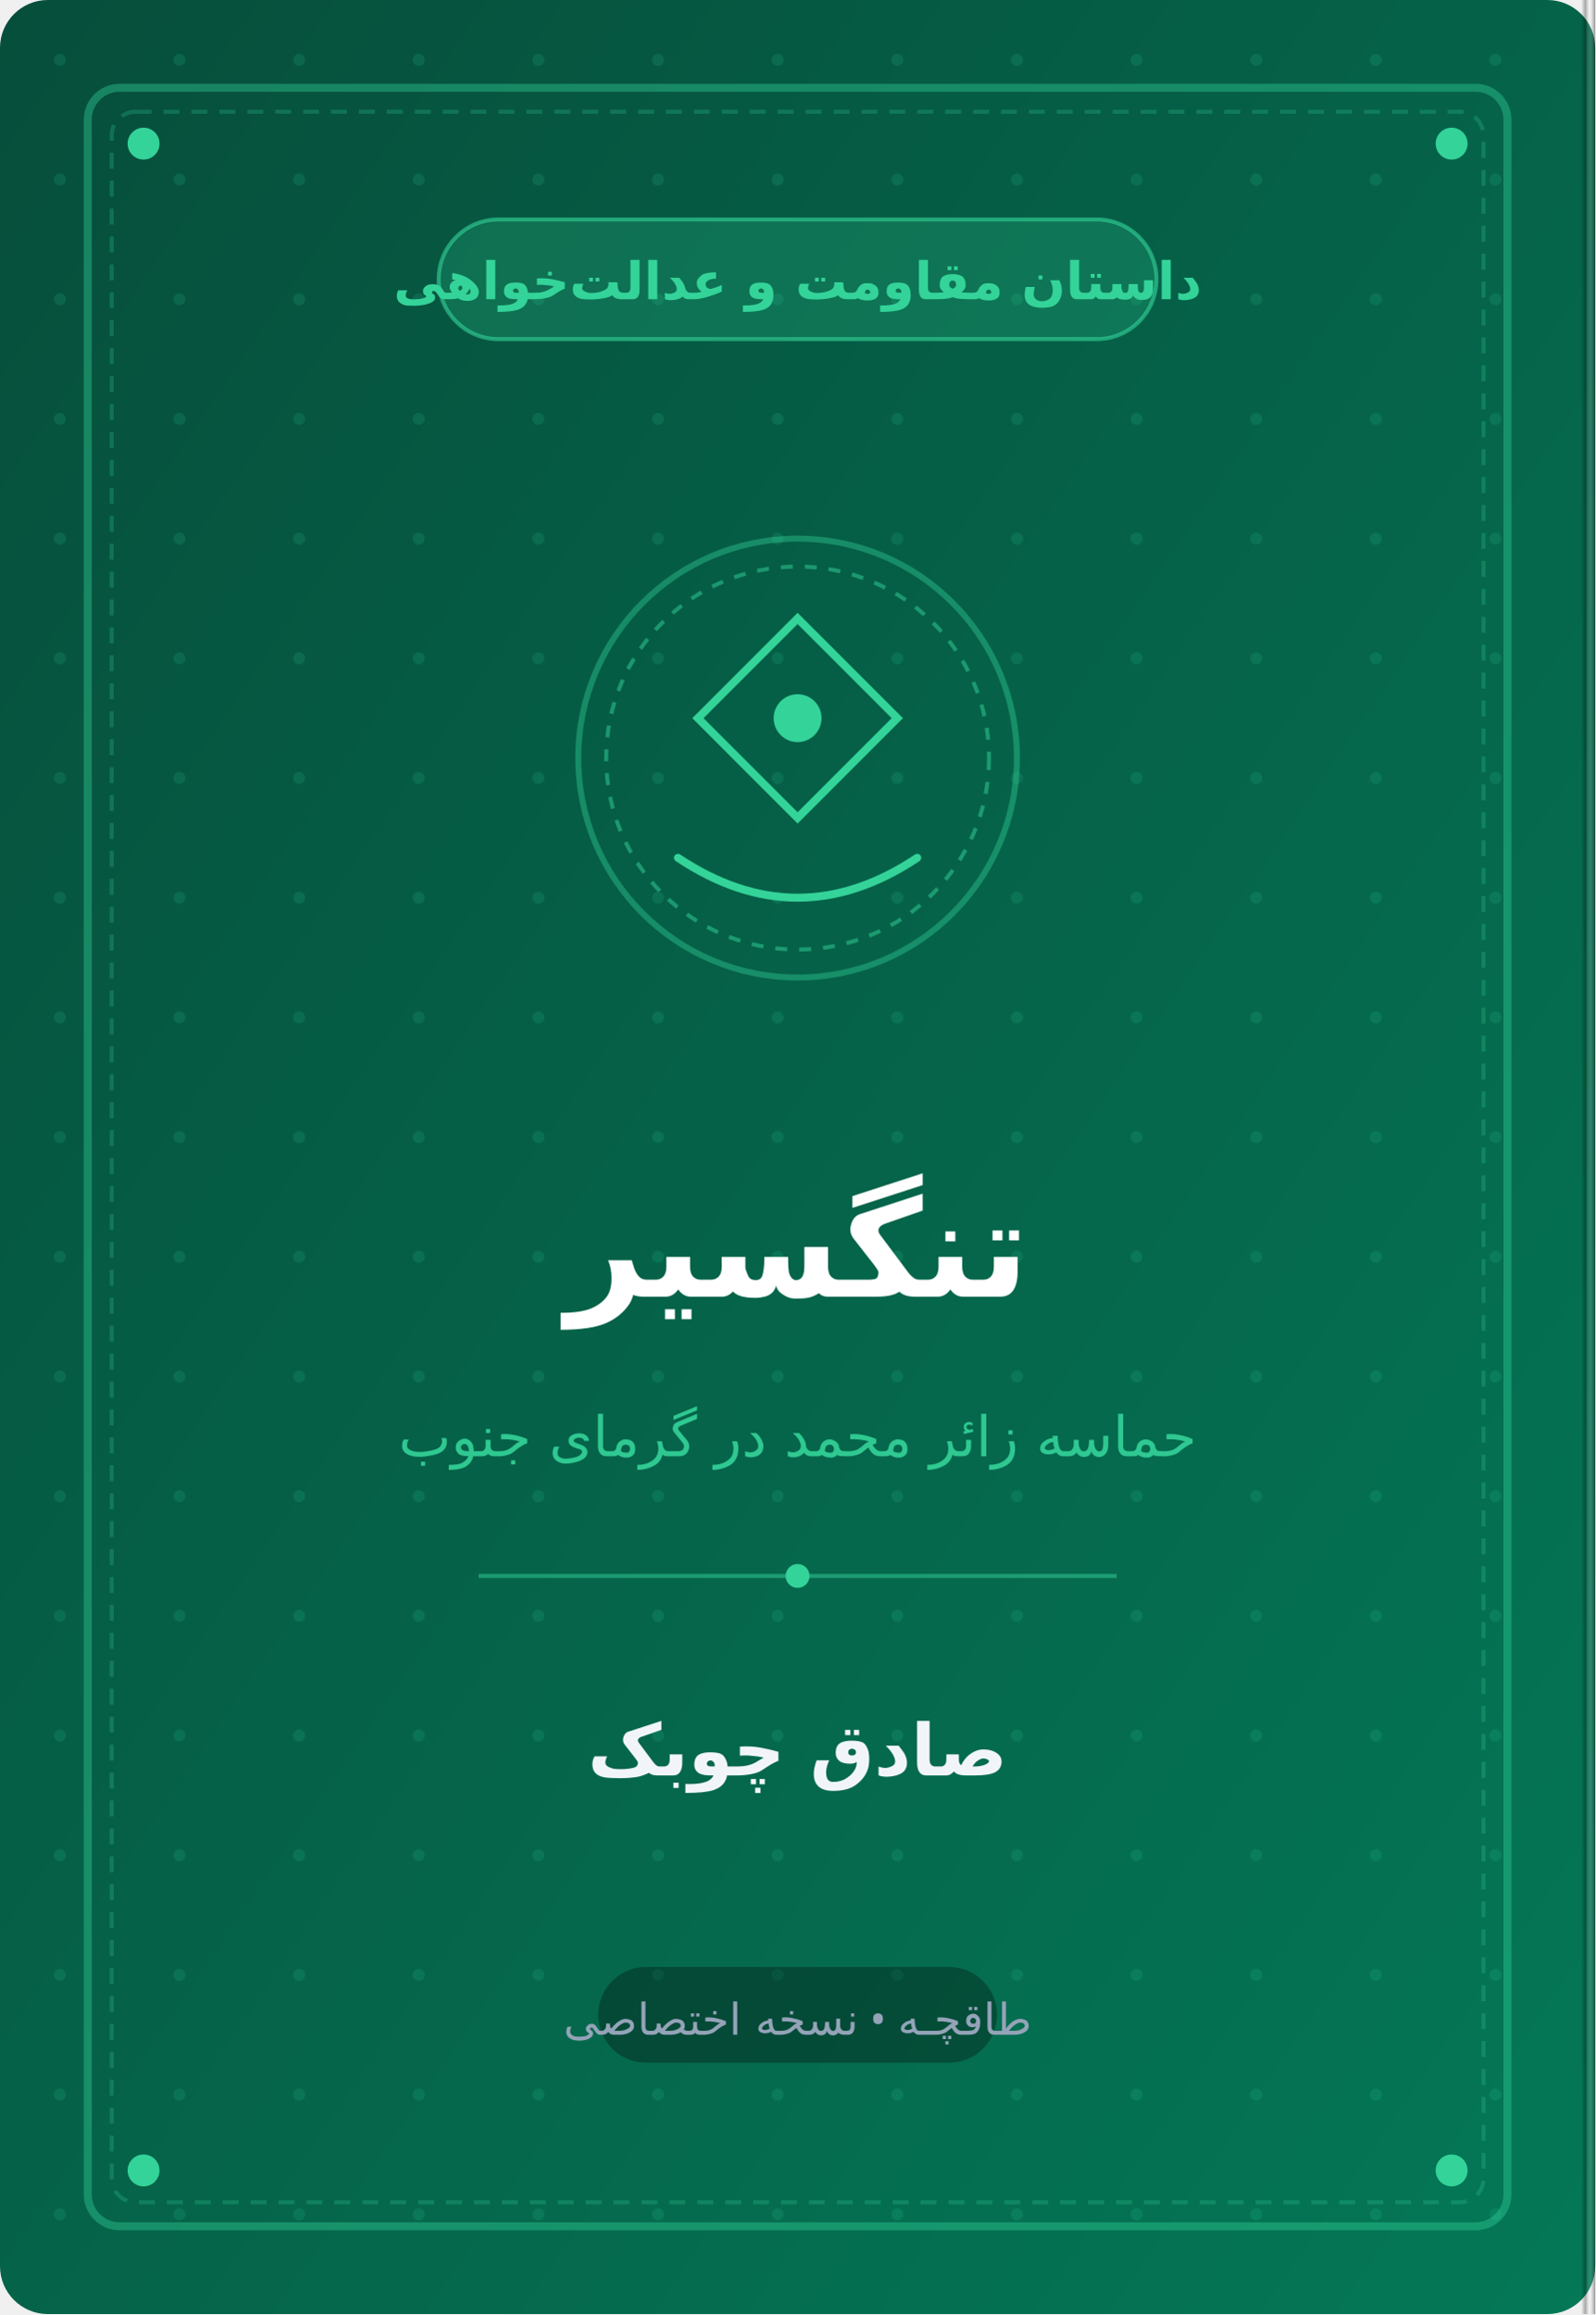
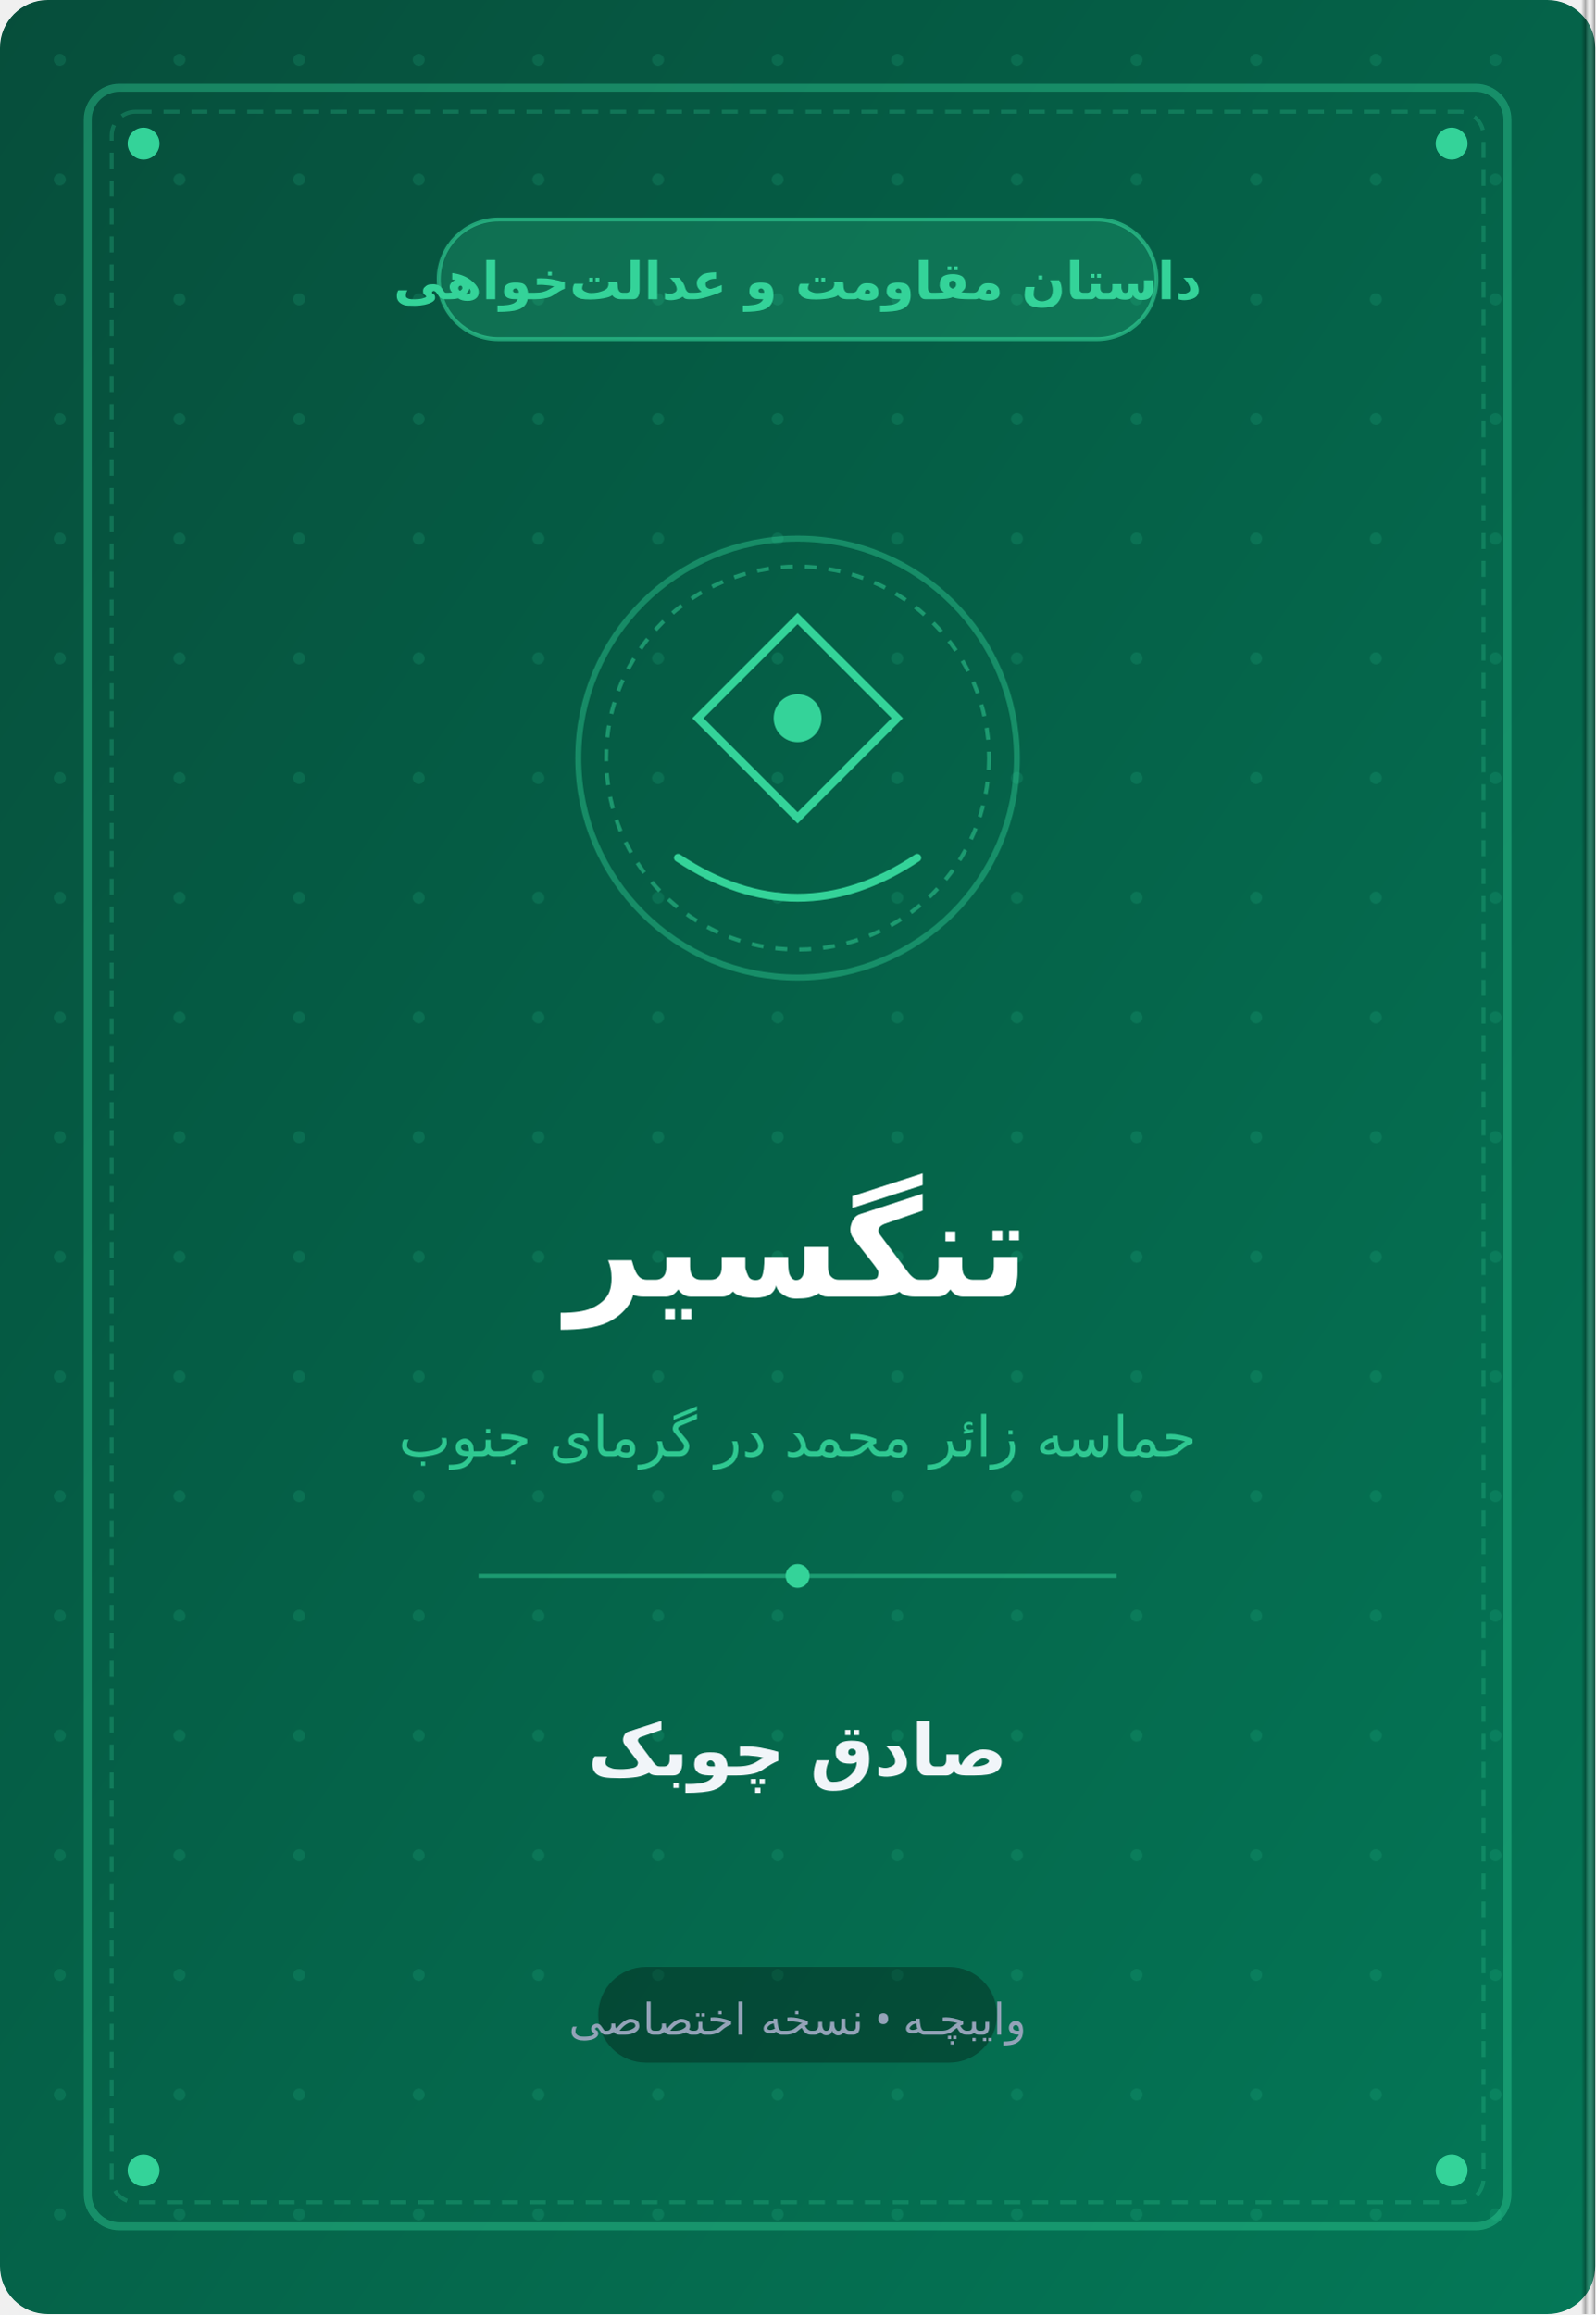
<svg xmlns="http://www.w3.org/2000/svg" viewBox="0 0 400 580" width="100%" height="100%">
  <defs>
    <linearGradient id="bg-7" x1="0%" y1="0%" x2="100%" y2="100%">
      <stop offset="0%" stop-color="#064e3b" />
      <stop offset="100%" stop-color="#047857" />
    </linearGradient>
    <linearGradient id="spine-shadow" x1="100%" y1="0%" x2="0%" y2="0%">
      <stop offset="0%" stop-color="#000000" stop-opacity="0.4" />
      <stop offset="4%" stop-color="#ffffff" stop-opacity="0.15" />
      <stop offset="7%" stop-color="#000000" stop-opacity="0.3" />
      <stop offset="10%" stop-color="#000000" stop-opacity="0" />
    </linearGradient>
    <pattern id="pat-7" width="30" height="30" patternUnits="userSpaceOnUse">
      <circle cx="15" cy="15" r="1.5" fill="#34d399" fill-opacity="0.15" />
    </pattern>
  </defs>
  <rect width="400" height="580" rx="12" fill="url(#bg-7)" />
  <rect width="400" height="580" rx="12" fill="url(#pat-7)" />
  <rect x="22" y="22" width="356" height="536" rx="8" fill="none" stroke="#34d399" stroke-width="2" stroke-opacity="0.4" />
  <rect x="28" y="28" width="344" height="524" rx="6" fill="none" stroke="#34d399" stroke-width="1" stroke-opacity="0.25" stroke-dasharray="4 3" />
  <circle cx="36" cy="36" r="4" fill="#34d399" />
  <circle cx="364" cy="36" r="4" fill="#34d399" />
  <circle cx="36" cy="544" r="4" fill="#34d399" />
  <circle cx="364" cy="544" r="4" fill="#34d399" />
  <rect x="110" y="55" width="180" height="30" rx="15" fill="#34d399" fill-opacity="0.2" stroke="#34d399" stroke-width="1" stroke-opacity="0.6" />
  <text x="200" y="75" font-family="'Vazirmatn', Tahoma, sans-serif" font-size="13" font-weight="bold" fill="#34d399" text-anchor="middle" direction="rtl">داستان مقاومت و عدالت‌خواهی</text>
  <g transform="translate(200, 190)">
    <circle cx="0" cy="0" r="55" fill="none" stroke="#34d399" stroke-width="1.5" stroke-opacity="0.4" />
    <circle cx="0" cy="0" r="48" fill="none" stroke="#34d399" stroke-width="1" stroke-dasharray="3 3" stroke-opacity="0.5" />
    <path d="M 0 -35 L 25 -10 L 0 15 L -25 -10 Z" fill="none" stroke="#34d399" stroke-width="2" />
    <circle cx="0" cy="-10" r="6" fill="#34d399" />
    <path d="M -30 25 Q 0 45 30 25" fill="none" stroke="#34d399" stroke-width="2" stroke-linecap="round" />
  </g>
  <text x="200" y="325" font-family="'Vazirmatn', Tahoma, sans-serif" font-size="34" font-weight="900" fill="#ffffff" text-anchor="middle" direction="rtl">
    تنگسیر
  </text>
  <text x="200" y="365" font-family="'Vazirmatn', Tahoma, sans-serif" font-size="14" fill="#34d399" text-anchor="middle" opacity="0.9" direction="rtl">
    حماسه زائر محمد در گرمای جنوب
  </text>
  <line x1="120" y1="395" x2="280" y2="395" stroke="#34d399" stroke-width="1" stroke-opacity="0.5" />
  <circle cx="200" cy="395" r="3" fill="#34d399" />
  <text x="200" y="445" font-family="'Vazirmatn', Tahoma, sans-serif" font-size="18" font-weight="bold" fill="#f1f5f9" text-anchor="middle" direction="rtl">
    صادق چوبک
  </text>
  <g transform="translate(200, 505)">
    <rect x="-50" y="-12" width="100" height="24" rx="12" fill="#000000" fill-opacity="0.3" />
-     <text x="0" y="5" font-family="'Vazirmatn', Tahoma, sans-serif" font-size="11" fill="#94a3b8" text-anchor="middle" direction="rtl">طاقچـه • نسخه اختصاصی</text>
+     <text x="0" y="5" font-family="'Vazirmatn', Tahoma, sans-serif" font-size="11" fill="#94a3b8" text-anchor="middle" direction="rtl">وایبچـه • نسخه اختصاصی</text>
  </g>
  <rect x="365" y="0" width="35" height="580" rx="0" fill="url(#spine-shadow)" />
</svg>
